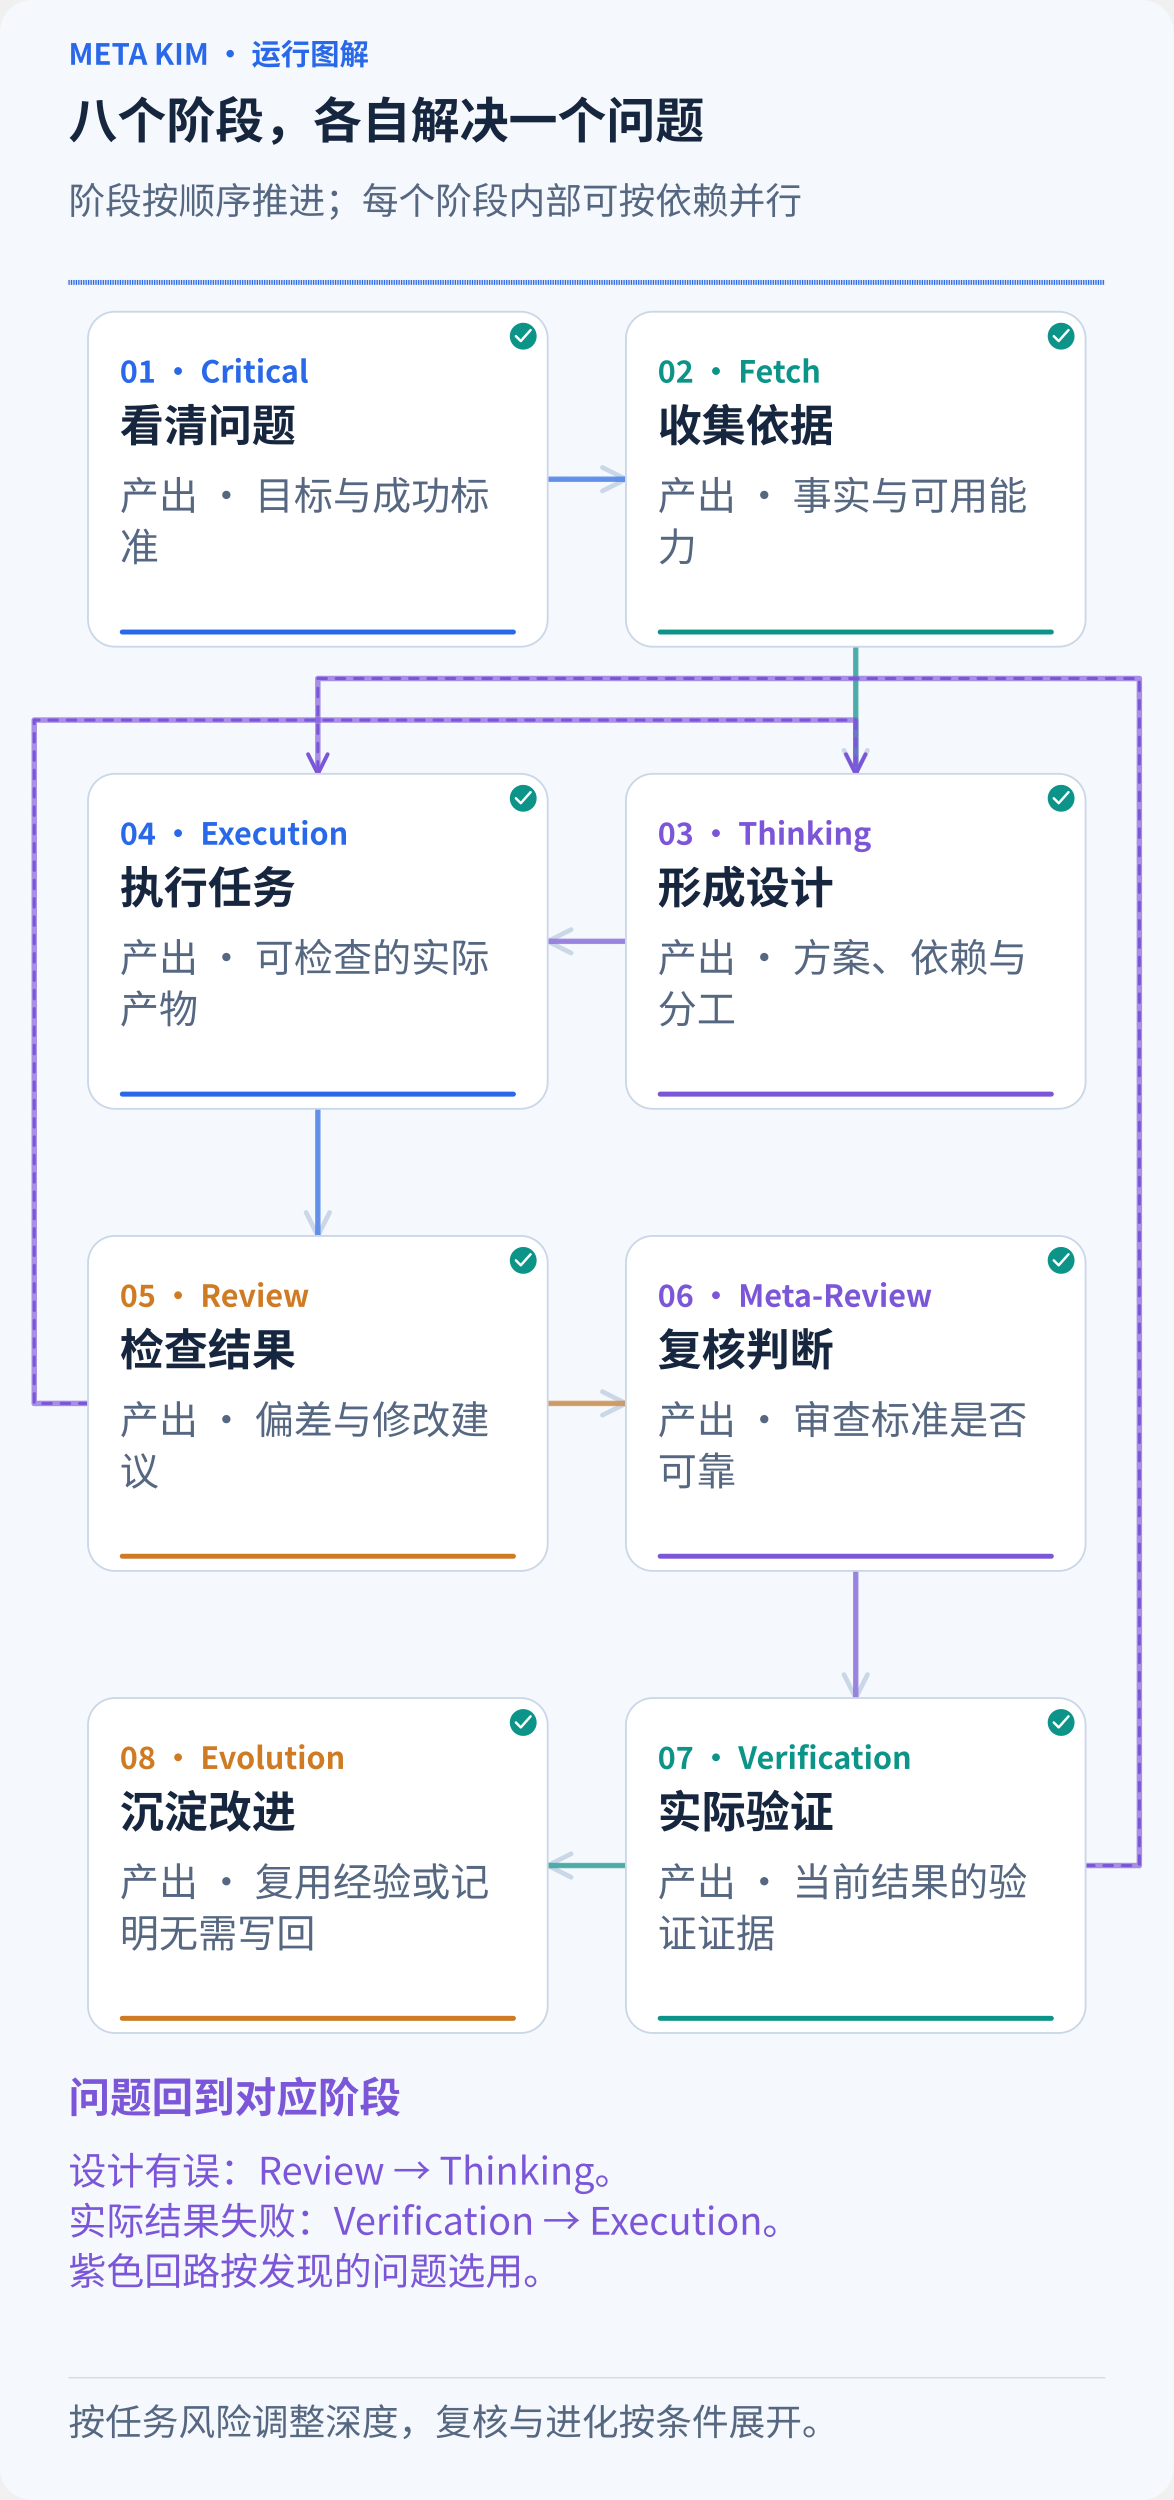
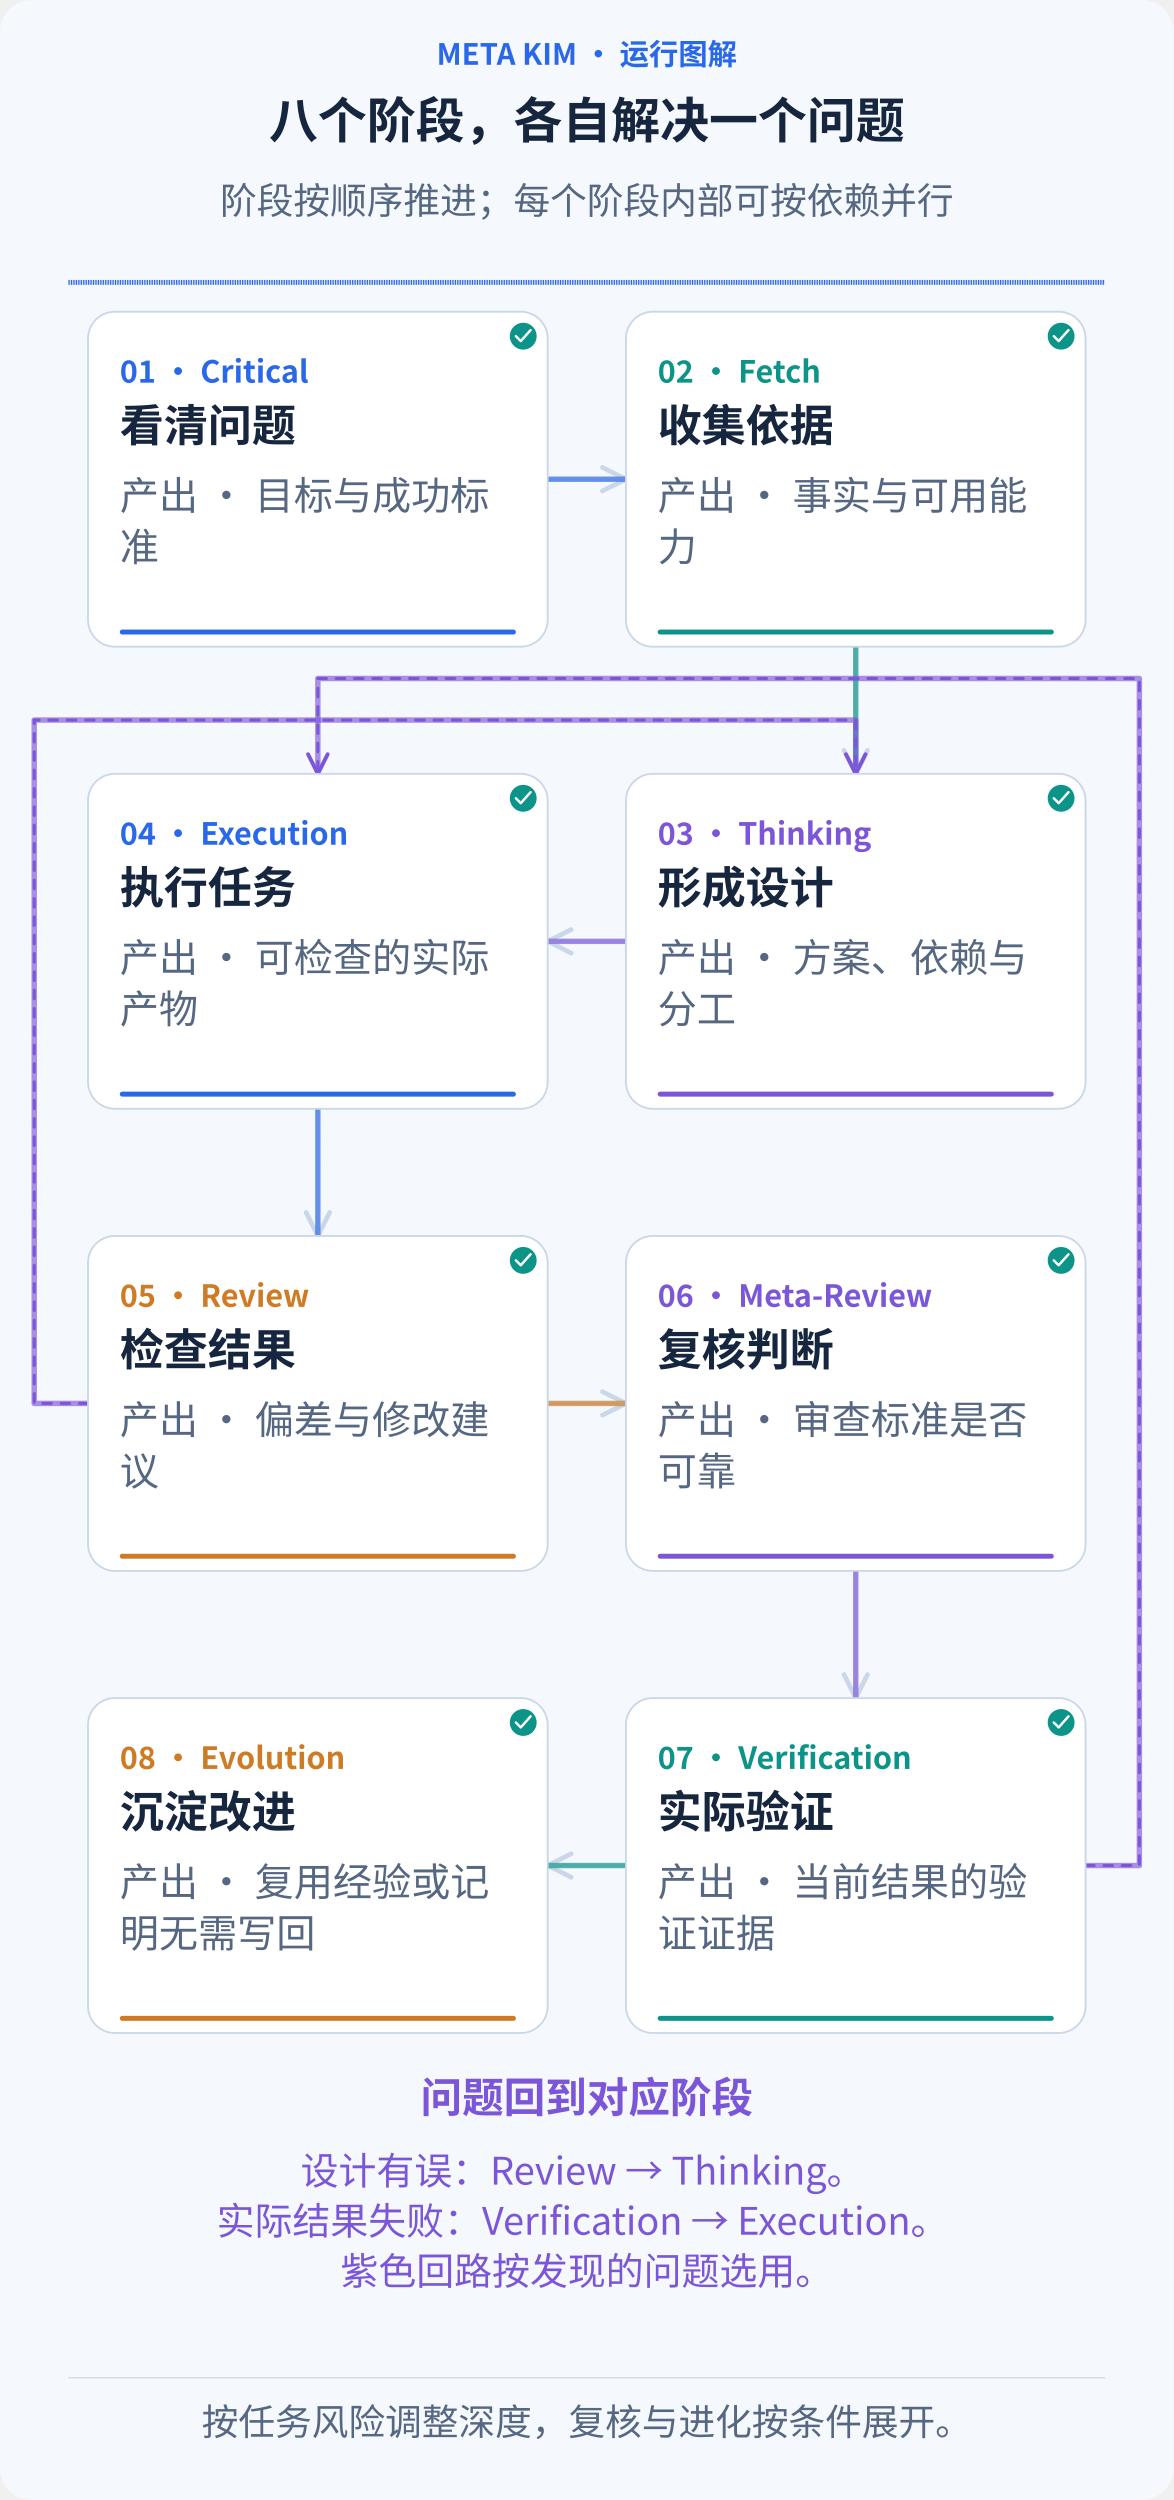
<svg xmlns="http://www.w3.org/2000/svg" width="960" height="2045" viewBox="0 0 960 2045" role="img" aria-labelledby="title description" lang="zh-CN" xml:lang="zh-CN">
  <defs>
    <marker id="arrow" viewBox="0 0 10 10" refX="9" refY="5" markerWidth="8" markerHeight="8" orient="auto-start-reverse">
      <path d="M1 1L9 5L1 9" fill="none" stroke="#cad7e8" stroke-width="1.6" stroke-linecap="round" />
    </marker>
    <marker id="back-arrow" viewBox="0 0 10 10" refX="9" refY="5" markerWidth="8" markerHeight="8" orient="auto">
      <path d="M1 1L9 5L1 9" fill="none" stroke="#7c56d8" stroke-width="1.6" stroke-linecap="round" />
    </marker>
  </defs>
  <style>text{font-family:"Microsoft YaHei","Noto Sans CJK SC","PingFang SC",Arial,sans-serif}.clock{stroke-dasharray:1;stroke-dashoffset:0;animation:clock 32s linear infinite}@keyframes clock{from{stroke-dashoffset:1}to{stroke-dashoffset:0}}@keyframes m0{0%,8%{stroke-dashoffset:1;opacity:0}9%{opacity:1}14%,100%{stroke-dashoffset:0;opacity:.8}}.m0{stroke-dashoffset:0;opacity:.65;animation:m0 32s ease-in-out infinite}
@keyframes m1{0%,16.3%{stroke-dashoffset:1;opacity:0}17.3%{opacity:1}22.3%,100%{stroke-dashoffset:0;opacity:.8}}.m1{stroke-dashoffset:0;opacity:.65;animation:m1 32s ease-in-out infinite}
@keyframes m2{0%,24.6%{stroke-dashoffset:1;opacity:0}25.6%{opacity:1}30.6%,100%{stroke-dashoffset:0;opacity:.8}}.m2{stroke-dashoffset:0;opacity:.65;animation:m2 32s ease-in-out infinite}
@keyframes m3{0%,32.9%{stroke-dashoffset:1;opacity:0}33.9%{opacity:1}38.9%,100%{stroke-dashoffset:0;opacity:.8}}.m3{stroke-dashoffset:0;opacity:.65;animation:m3 32s ease-in-out infinite}
@keyframes m4{0%,41.2%{stroke-dashoffset:1;opacity:0}42.2%{opacity:1}47.2%,100%{stroke-dashoffset:0;opacity:.8}}.m4{stroke-dashoffset:0;opacity:.65;animation:m4 32s ease-in-out infinite}
@keyframes m5{0%,49.5%{stroke-dashoffset:1;opacity:0}50.5%{opacity:1}55.5%,100%{stroke-dashoffset:0;opacity:.8}}.m5{stroke-dashoffset:0;opacity:.65;animation:m5 32s ease-in-out infinite}
@keyframes m6{0%,57.8%{stroke-dashoffset:1;opacity:0}58.8%{opacity:1}63.8%,100%{stroke-dashoffset:0;opacity:.8}}.m6{stroke-dashoffset:0;opacity:.65;animation:m6 32s ease-in-out infinite}
@keyframes m7{0%,77%{stroke-dashoffset:1;opacity:0}78%{opacity:1}83%{stroke-dashoffset:0;opacity:1}85%,100%{stroke-dashoffset:0;opacity:0}}.m7{stroke-dashoffset:0;opacity:.65;animation:m7 32s ease-in-out infinite}
@keyframes m8{0%,86%{stroke-dashoffset:1;opacity:0}87%{opacity:1}93%{stroke-dashoffset:0;opacity:1}95%,100%{stroke-dashoffset:0;opacity:0}}.m8{stroke-dashoffset:0;opacity:.65;animation:m8 32s ease-in-out infinite}
@keyframes m9{0%,1%{opacity:0}2.2%,8.8%{opacity:1}10%,100%{opacity:0}}.m9{opacity:0;animation:m9 32s ease-in-out infinite}
@keyframes m10{0%,10%{opacity:0}11.5%,100%{opacity:1}}.m10{opacity:1;animation:m10 32s ease-in-out infinite}
@keyframes m11{0%,1%{transform:scaleX(0)}10%,100%{transform:scaleX(1)}}.m11{transform:scaleX(1);transform-box:fill-box;transform-origin:left center;animation:m11 32s ease-in-out infinite}
@keyframes m12{0%,9.3%{opacity:0}10.5%,17.1%{opacity:1}18.3%,100%{opacity:0}}.m12{opacity:0;animation:m12 32s ease-in-out infinite}
@keyframes m13{0%,18.3%{opacity:0}19.8%,100%{opacity:1}}.m13{opacity:1;animation:m13 32s ease-in-out infinite}
@keyframes m14{0%,9.3%{transform:scaleX(0)}18.3%,100%{transform:scaleX(1)}}.m14{transform:scaleX(1);transform-box:fill-box;transform-origin:left center;animation:m14 32s ease-in-out infinite}
@keyframes m15{0%,17.6%{opacity:0}18.8%,25.4%{opacity:1}26.6%,100%{opacity:0}}.m15{opacity:0;animation:m15 32s ease-in-out infinite}
@keyframes m16{0%,26.6%{opacity:0}28.1%,100%{opacity:1}}.m16{opacity:1;animation:m16 32s ease-in-out infinite}
@keyframes m17{0%,17.6%{transform:scaleX(0)}26.6%,100%{transform:scaleX(1)}}.m17{transform:scaleX(1);transform-box:fill-box;transform-origin:left center;animation:m17 32s ease-in-out infinite}
@keyframes m18{0%,25.9%{opacity:0}27.1%,33.7%{opacity:1}34.9%,100%{opacity:0}}.m18{opacity:0;animation:m18 32s ease-in-out infinite}
@keyframes m19{0%,34.9%{opacity:0}36.4%,100%{opacity:1}}.m19{opacity:1;animation:m19 32s ease-in-out infinite}
@keyframes m20{0%,25.9%{transform:scaleX(0)}34.9%,100%{transform:scaleX(1)}}.m20{transform:scaleX(1);transform-box:fill-box;transform-origin:left center;animation:m20 32s ease-in-out infinite}
@keyframes m21{0%,34.2%{opacity:0}35.4%,42%{opacity:1}43.2%,100%{opacity:0}}.m21{opacity:0;animation:m21 32s ease-in-out infinite}
@keyframes m22{0%,43.2%{opacity:0}44.7%,100%{opacity:1}}.m22{opacity:1;animation:m22 32s ease-in-out infinite}
@keyframes m23{0%,34.2%{transform:scaleX(0)}43.2%,100%{transform:scaleX(1)}}.m23{transform:scaleX(1);transform-box:fill-box;transform-origin:left center;animation:m23 32s ease-in-out infinite}
@keyframes m24{0%,42.5%{opacity:0}43.7%,50.3%{opacity:1}51.5%,100%{opacity:0}}.m24{opacity:0;animation:m24 32s ease-in-out infinite}
@keyframes m25{0%,51.5%{opacity:0}53%,100%{opacity:1}}.m25{opacity:1;animation:m25 32s ease-in-out infinite}
@keyframes m26{0%,42.5%{transform:scaleX(0)}51.5%,100%{transform:scaleX(1)}}.m26{transform:scaleX(1);transform-box:fill-box;transform-origin:left center;animation:m26 32s ease-in-out infinite}
@keyframes m27{0%,50.8%{opacity:0}52%,58.6%{opacity:1}59.8%,100%{opacity:0}}.m27{opacity:0;animation:m27 32s ease-in-out infinite}
@keyframes m28{0%,59.8%{opacity:0}61.3%,100%{opacity:1}}.m28{opacity:1;animation:m28 32s ease-in-out infinite}
@keyframes m29{0%,50.8%{transform:scaleX(0)}59.8%,100%{transform:scaleX(1)}}.m29{transform:scaleX(1);transform-box:fill-box;transform-origin:left center;animation:m29 32s ease-in-out infinite}
@keyframes m30{0%,59.1%{opacity:0}60.3%,66.9%{opacity:1}68.1%,100%{opacity:0}}.m30{opacity:0;animation:m30 32s ease-in-out infinite}
@keyframes m31{0%,68.1%{opacity:0}69.6%,100%{opacity:1}}.m31{opacity:1;animation:m31 32s ease-in-out infinite}
@keyframes m32{0%,59.1%{transform:scaleX(0)}68.1%,100%{transform:scaleX(1)}}.m32{transform:scaleX(1);transform-box:fill-box;transform-origin:left center;animation:m32 32s ease-in-out infinite}@media(prefers-reduced-motion:reduce){*{animation:none!important}.focus,.clock{display:none}.completed{opacity:1}.progress{transform:scaleX(1)}.transfer{stroke-dashoffset:0;opacity:.45}}</style>
  <rect width="960" height="2045" rx="26" fill="#f5f8fc" />
-   <text x="56" y="53" font-size="24" font-weight="700" fill="#2968e8" text-anchor="start">
-     <tspan x="56" dy="0">META KIM · 运行图解</tspan>
-   </text>
-   <text x="56" y="113" font-size="40" font-weight="750" fill="#17263f" text-anchor="start">
-     <tspan x="56" dy="0">八个阶段，各自解决一个问题</tspan>
-   </text>
-   <text x="56" y="175" font-size="30" font-weight="450" fill="#566782" text-anchor="start">
-     <tspan x="56" dy="0">阶段按顺序推进；每个阶段内部可按依赖并行</tspan>
+   <text x="480" y="53" font-size="24" font-weight="700" fill="#2968e8" text-anchor="middle">
+     <tspan x="480" dy="0">META KIM · 运行图解</tspan>
+   </text>
+   <text x="480" y="113" font-size="40" font-weight="750" fill="#17263f" text-anchor="middle">
+     <tspan x="480" dy="0">八个阶段，各自解决一个问题</tspan>
+   </text>
+   <text x="480" y="175" font-size="30" font-weight="450" fill="#566782" text-anchor="middle">
+     <tspan x="480" dy="0">阶段按顺序推进；每个阶段内部可按依赖并行</tspan>
  </text>
  <path d="M56 231H904" stroke="#dce5f2" stroke-width="4" />
  <path class="clock" pathLength="1" d="M56 231H904" stroke="#2968e8" stroke-width="4" />
  <path d="M448 392H512" fill="none" stroke="#cad7e8" stroke-width="3" stroke-linecap="round" stroke-linejoin="round" marker-end="url(#arrow)" />
  <path class="transfer m0" pathLength="1" d="M448 392H512" fill="none" stroke="#2968e8" stroke-width="4.5" stroke-dasharray="1" stroke-linecap="round" stroke-linejoin="round" />
  <path d="M700 529V633" fill="none" stroke="#cad7e8" stroke-width="3" stroke-linecap="round" stroke-linejoin="round" marker-end="url(#arrow)" />
  <path class="transfer m1" pathLength="1" d="M700 529V633" fill="none" stroke="#0d9488" stroke-width="4.5" stroke-dasharray="1" stroke-linecap="round" stroke-linejoin="round" />
  <path d="M512 770H448" fill="none" stroke="#cad7e8" stroke-width="3" stroke-linecap="round" stroke-linejoin="round" marker-end="url(#arrow)" />
  <path class="transfer m2" pathLength="1" d="M512 770H448" fill="none" stroke="#7c56d8" stroke-width="4.5" stroke-dasharray="1" stroke-linecap="round" stroke-linejoin="round" />
  <path d="M260 907V1011" fill="none" stroke="#cad7e8" stroke-width="3" stroke-linecap="round" stroke-linejoin="round" marker-end="url(#arrow)" />
  <path class="transfer m3" pathLength="1" d="M260 907V1011" fill="none" stroke="#2968e8" stroke-width="4.5" stroke-dasharray="1" stroke-linecap="round" stroke-linejoin="round" />
  <path d="M448 1148H512" fill="none" stroke="#cad7e8" stroke-width="3" stroke-linecap="round" stroke-linejoin="round" marker-end="url(#arrow)" />
  <path class="transfer m4" pathLength="1" d="M448 1148H512" fill="none" stroke="#ce7b24" stroke-width="4.5" stroke-dasharray="1" stroke-linecap="round" stroke-linejoin="round" />
  <path d="M700 1285V1389" fill="none" stroke="#cad7e8" stroke-width="3" stroke-linecap="round" stroke-linejoin="round" marker-end="url(#arrow)" />
  <path class="transfer m5" pathLength="1" d="M700 1285V1389" fill="none" stroke="#7c56d8" stroke-width="4.5" stroke-dasharray="1" stroke-linecap="round" stroke-linejoin="round" />
  <path d="M512 1526H448" fill="none" stroke="#cad7e8" stroke-width="3" stroke-linecap="round" stroke-linejoin="round" marker-end="url(#arrow)" />
  <path class="transfer m6" pathLength="1" d="M512 1526H448" fill="none" stroke="#0d9488" stroke-width="4.5" stroke-dasharray="1" stroke-linecap="round" stroke-linejoin="round" />
  <path d="M72 1148H28V589H700V633" fill="none" stroke="#7c56d8" stroke-width="2.5" stroke-linecap="round" stroke-linejoin="round" stroke-dasharray="7 8" marker-end="url(#back-arrow)" />
  <path class="transfer m7" pathLength="1" d="M72 1148H28V589H700V633" fill="none" stroke="#7c56d8" stroke-width="4.5" stroke-dasharray="1" stroke-linecap="round" stroke-linejoin="round" />
  <path d="M888 1526H932V555H260V633" fill="none" stroke="#7c56d8" stroke-width="2.5" stroke-linecap="round" stroke-linejoin="round" stroke-dasharray="7 8" marker-end="url(#back-arrow)" />
  <path class="transfer m8" pathLength="1" d="M888 1526H932V555H260V633" fill="none" stroke="#7c56d8" stroke-width="4.5" stroke-dasharray="1" stroke-linecap="round" stroke-linejoin="round" />
  <g class="node" data-label="看清问题" data-box="72,255,376,274">
    <rect x="72" y="255" width="376" height="274" rx="22" fill="#fff" stroke="#cad7e8" stroke-width="1.5" />
    <rect class="focus m9" x="72" y="255" width="376" height="274" rx="22" fill="#2968e8" fill-opacity=".055" stroke="#2968e8" stroke-width="3" />
    <text x="98" y="313" font-size="25" font-weight="700" fill="#2968e8" text-anchor="start">
      <tspan x="98" dy="0">01 · Critical</tspan>
    </text>
    <text x="98" y="361" font-size="36" font-weight="700" fill="#17263f" text-anchor="start">
      <tspan x="98" dy="0">看清问题</tspan>
    </text>
    <text x="98" y="417" font-size="32" font-weight="450" fill="#566782" text-anchor="start">
      <tspan x="98" dy="0">产出 · 目标与成功标</tspan>
      <tspan x="98" dy="42">准</tspan>
    </text>
    <rect x="98" y="515" width="324" height="4" rx="2" fill="#e2e9f3" />
    <rect class="progress m11" x="98" y="515" width="324" height="4" rx="2" fill="#2968e8" />
    <g class="completed m10">
      <circle cx="428" cy="275" r="11" fill="#0d9488" />
      <path d="M422 275l4 4 8-9" fill="none" stroke="#fff" stroke-width="2" stroke-linecap="round" stroke-linejoin="round" />
    </g>
  </g>
  <g class="node" data-label="收集依据" data-box="512,255,376,274">
    <rect x="512" y="255" width="376" height="274" rx="22" fill="#fff" stroke="#cad7e8" stroke-width="1.5" />
    <rect class="focus m12" x="512" y="255" width="376" height="274" rx="22" fill="#0d9488" fill-opacity=".055" stroke="#0d9488" stroke-width="3" />
    <text x="538" y="313" font-size="25" font-weight="700" fill="#0d9488" text-anchor="start">
      <tspan x="538" dy="0">02 · Fetch</tspan>
    </text>
    <text x="538" y="361" font-size="36" font-weight="700" fill="#17263f" text-anchor="start">
      <tspan x="538" dy="0">收集依据</tspan>
    </text>
    <text x="538" y="417" font-size="32" font-weight="450" fill="#566782" text-anchor="start">
      <tspan x="538" dy="0">产出 · 事实与可用能</tspan>
      <tspan x="538" dy="42">力</tspan>
    </text>
    <rect x="538" y="515" width="324" height="4" rx="2" fill="#e2e9f3" />
    <rect class="progress m14" x="538" y="515" width="324" height="4" rx="2" fill="#0d9488" />
    <g class="completed m13">
      <circle cx="868" cy="275" r="11" fill="#0d9488" />
      <path d="M862 275l4 4 8-9" fill="none" stroke="#fff" stroke-width="2" stroke-linecap="round" stroke-linejoin="round" />
    </g>
  </g>
  <g class="node" data-label="形成设计" data-box="512,633,376,274">
    <rect x="512" y="633" width="376" height="274" rx="22" fill="#fff" stroke="#cad7e8" stroke-width="1.5" />
    <rect class="focus m15" x="512" y="633" width="376" height="274" rx="22" fill="#7c56d8" fill-opacity=".055" stroke="#7c56d8" stroke-width="3" />
    <text x="538" y="691" font-size="25" font-weight="700" fill="#7c56d8" text-anchor="start">
      <tspan x="538" dy="0">03 · Thinking</tspan>
    </text>
    <text x="538" y="739" font-size="36" font-weight="700" fill="#17263f" text-anchor="start">
      <tspan x="538" dy="0">形成设计</tspan>
    </text>
    <text x="538" y="795" font-size="32" font-weight="450" fill="#566782" text-anchor="start">
      <tspan x="538" dy="0">产出 · 方案、依赖与</tspan>
      <tspan x="538" dy="42">分工</tspan>
    </text>
    <rect x="538" y="893" width="324" height="4" rx="2" fill="#e2e9f3" />
    <rect class="progress m17" x="538" y="893" width="324" height="4" rx="2" fill="#7c56d8" />
    <g class="completed m16">
      <circle cx="868" cy="653" r="11" fill="#0d9488" />
      <path d="M862 653l4 4 8-9" fill="none" stroke="#fff" stroke-width="2" stroke-linecap="round" stroke-linejoin="round" />
    </g>
  </g>
  <g class="node" data-label="执行任务" data-box="72,633,376,274">
    <rect x="72" y="633" width="376" height="274" rx="22" fill="#fff" stroke="#cad7e8" stroke-width="1.5" />
    <rect class="focus m18" x="72" y="633" width="376" height="274" rx="22" fill="#2968e8" fill-opacity=".055" stroke="#2968e8" stroke-width="3" />
    <text x="98" y="691" font-size="25" font-weight="700" fill="#2968e8" text-anchor="start">
      <tspan x="98" dy="0">04 · Execution</tspan>
    </text>
    <text x="98" y="739" font-size="36" font-weight="700" fill="#17263f" text-anchor="start">
      <tspan x="98" dy="0">执行任务</tspan>
    </text>
    <text x="98" y="795" font-size="32" font-weight="450" fill="#566782" text-anchor="start">
      <tspan x="98" dy="0">产出 · 可检查的实际</tspan>
      <tspan x="98" dy="42">产物</tspan>
    </text>
    <rect x="98" y="893" width="324" height="4" rx="2" fill="#e2e9f3" />
    <rect class="progress m20" x="98" y="893" width="324" height="4" rx="2" fill="#2968e8" />
    <g class="completed m19">
      <circle cx="428" cy="653" r="11" fill="#0d9488" />
      <path d="M422 653l4 4 8-9" fill="none" stroke="#fff" stroke-width="2" stroke-linecap="round" stroke-linejoin="round" />
    </g>
  </g>
  <g class="node" data-label="检查结果" data-box="72,1011,376,274">
    <rect x="72" y="1011" width="376" height="274" rx="22" fill="#fff" stroke="#cad7e8" stroke-width="1.5" />
    <rect class="focus m21" x="72" y="1011" width="376" height="274" rx="22" fill="#ce7b24" fill-opacity=".055" stroke="#ce7b24" stroke-width="3" />
    <text x="98" y="1069" font-size="25" font-weight="700" fill="#ce7b24" text-anchor="start">
      <tspan x="98" dy="0">05 · Review</tspan>
    </text>
    <text x="98" y="1117" font-size="36" font-weight="700" fill="#17263f" text-anchor="start">
      <tspan x="98" dy="0">检查结果</tspan>
    </text>
    <text x="98" y="1173" font-size="32" font-weight="450" fill="#566782" text-anchor="start">
      <tspan x="98" dy="0">产出 · 偏差与修改建</tspan>
      <tspan x="98" dy="42">议</tspan>
    </text>
    <rect x="98" y="1271" width="324" height="4" rx="2" fill="#e2e9f3" />
    <rect class="progress m23" x="98" y="1271" width="324" height="4" rx="2" fill="#ce7b24" />
    <g class="completed m22">
      <circle cx="428" cy="1031" r="11" fill="#0d9488" />
      <path d="M422 1031l4 4 8-9" fill="none" stroke="#fff" stroke-width="2" stroke-linecap="round" stroke-linejoin="round" />
    </g>
  </g>
  <g class="node" data-label="复核判断" data-box="512,1011,376,274">
    <rect x="512" y="1011" width="376" height="274" rx="22" fill="#fff" stroke="#cad7e8" stroke-width="1.5" />
    <rect class="focus m24" x="512" y="1011" width="376" height="274" rx="22" fill="#7c56d8" fill-opacity=".055" stroke="#7c56d8" stroke-width="3" />
    <text x="538" y="1069" font-size="25" font-weight="700" fill="#7c56d8" text-anchor="start">
      <tspan x="538" dy="0">06 · Meta-Review</tspan>
    </text>
    <text x="538" y="1117" font-size="36" font-weight="700" fill="#17263f" text-anchor="start">
      <tspan x="538" dy="0">复核判断</tspan>
    </text>
    <text x="538" y="1173" font-size="32" font-weight="450" fill="#566782" text-anchor="start">
      <tspan x="538" dy="0">产出 · 审查标准是否</tspan>
      <tspan x="538" dy="42">可靠</tspan>
    </text>
    <rect x="538" y="1271" width="324" height="4" rx="2" fill="#e2e9f3" />
    <rect class="progress m26" x="538" y="1271" width="324" height="4" rx="2" fill="#7c56d8" />
    <g class="completed m25">
      <circle cx="868" cy="1031" r="11" fill="#0d9488" />
      <path d="M862 1031l4 4 8-9" fill="none" stroke="#fff" stroke-width="2" stroke-linecap="round" stroke-linejoin="round" />
    </g>
  </g>
  <g class="node" data-label="实际验证" data-box="512,1389,376,274">
    <rect x="512" y="1389" width="376" height="274" rx="22" fill="#fff" stroke="#cad7e8" stroke-width="1.5" />
    <rect class="focus m27" x="512" y="1389" width="376" height="274" rx="22" fill="#0d9488" fill-opacity=".055" stroke="#0d9488" stroke-width="3" />
    <text x="538" y="1447" font-size="25" font-weight="700" fill="#0d9488" text-anchor="start">
      <tspan x="538" dy="0">07 · Verification</tspan>
    </text>
    <text x="538" y="1495" font-size="36" font-weight="700" fill="#17263f" text-anchor="start">
      <tspan x="538" dy="0">实际验证</tspan>
    </text>
    <text x="538" y="1551" font-size="32" font-weight="450" fill="#566782" text-anchor="start">
      <tspan x="538" dy="0">产出 · 当前结果的验</tspan>
      <tspan x="538" dy="42">证证据</tspan>
    </text>
    <rect x="538" y="1649" width="324" height="4" rx="2" fill="#e2e9f3" />
    <rect class="progress m29" x="538" y="1649" width="324" height="4" rx="2" fill="#0d9488" />
    <g class="completed m28">
      <circle cx="868" cy="1409" r="11" fill="#0d9488" />
      <path d="M862 1409l4 4 8-9" fill="none" stroke="#fff" stroke-width="2" stroke-linecap="round" stroke-linejoin="round" />
    </g>
  </g>
  <g class="node" data-label="沉淀改进" data-box="72,1389,376,274">
    <rect x="72" y="1389" width="376" height="274" rx="22" fill="#fff" stroke="#cad7e8" stroke-width="1.5" />
    <rect class="focus m30" x="72" y="1389" width="376" height="274" rx="22" fill="#ce7b24" fill-opacity=".055" stroke="#ce7b24" stroke-width="3" />
    <text x="98" y="1447" font-size="25" font-weight="700" fill="#ce7b24" text-anchor="start">
      <tspan x="98" dy="0">08 · Evolution</tspan>
    </text>
    <text x="98" y="1495" font-size="36" font-weight="700" fill="#17263f" text-anchor="start">
      <tspan x="98" dy="0">沉淀改进</tspan>
    </text>
    <text x="98" y="1551" font-size="32" font-weight="450" fill="#566782" text-anchor="start">
      <tspan x="98" dy="0">产出 · 复用经验或记</tspan>
      <tspan x="98" dy="42">明无需写回</tspan>
    </text>
    <rect x="98" y="1649" width="324" height="4" rx="2" fill="#e2e9f3" />
    <rect class="progress m32" x="98" y="1649" width="324" height="4" rx="2" fill="#ce7b24" />
    <g class="completed m31">
      <circle cx="428" cy="1409" r="11" fill="#0d9488" />
      <path d="M422 1409l4 4 8-9" fill="none" stroke="#fff" stroke-width="2" stroke-linecap="round" stroke-linejoin="round" />
    </g>
  </g>
-   <text x="56" y="1728" font-size="34" font-weight="700" fill="#7c56d8" text-anchor="start">
-     <tspan x="56" dy="0">问题回到对应阶段</tspan>
-   </text>
-   <text x="56" y="1787" font-size="31" font-weight="450" fill="#7c56d8" text-anchor="start">
-     <tspan x="56" dy="0">设计有误：Review → Thinking。</tspan>
-     <tspan x="56" dy="41">实际结果失败：Verification → Execution。</tspan>
-     <tspan x="56" dy="41">紫色回路按发现的问题选用。</tspan>
+   <text x="480" y="1728" font-size="34" font-weight="700" fill="#7c56d8" text-anchor="middle">
+     <tspan x="480" dy="0">问题回到对应阶段</tspan>
+   </text>
+   <text x="480" y="1787" font-size="31" font-weight="450" fill="#7c56d8" text-anchor="middle">
+     <tspan x="480" dy="0">设计有误：Review → Thinking。</tspan>
+     <tspan x="480" dy="41">实际结果失败：Verification → Execution。</tspan>
+     <tspan x="480" dy="41">紫色回路按发现的问题选用。</tspan>
  </text>
  <path d="M56 1945H904" stroke="#cad7e8" />
-   <text x="56" y="1992" font-size="30" font-weight="450" fill="#566782" text-anchor="start">
-     <tspan x="56" dy="0">按任务风险调整深度，复核与进化按条件展开。</tspan>
+   <text x="480" y="1992" font-size="30" font-weight="450" fill="#566782" text-anchor="middle">
+     <tspan x="480" dy="0">按任务风险调整深度，复核与进化按条件展开。</tspan>
  </text>
</svg>
